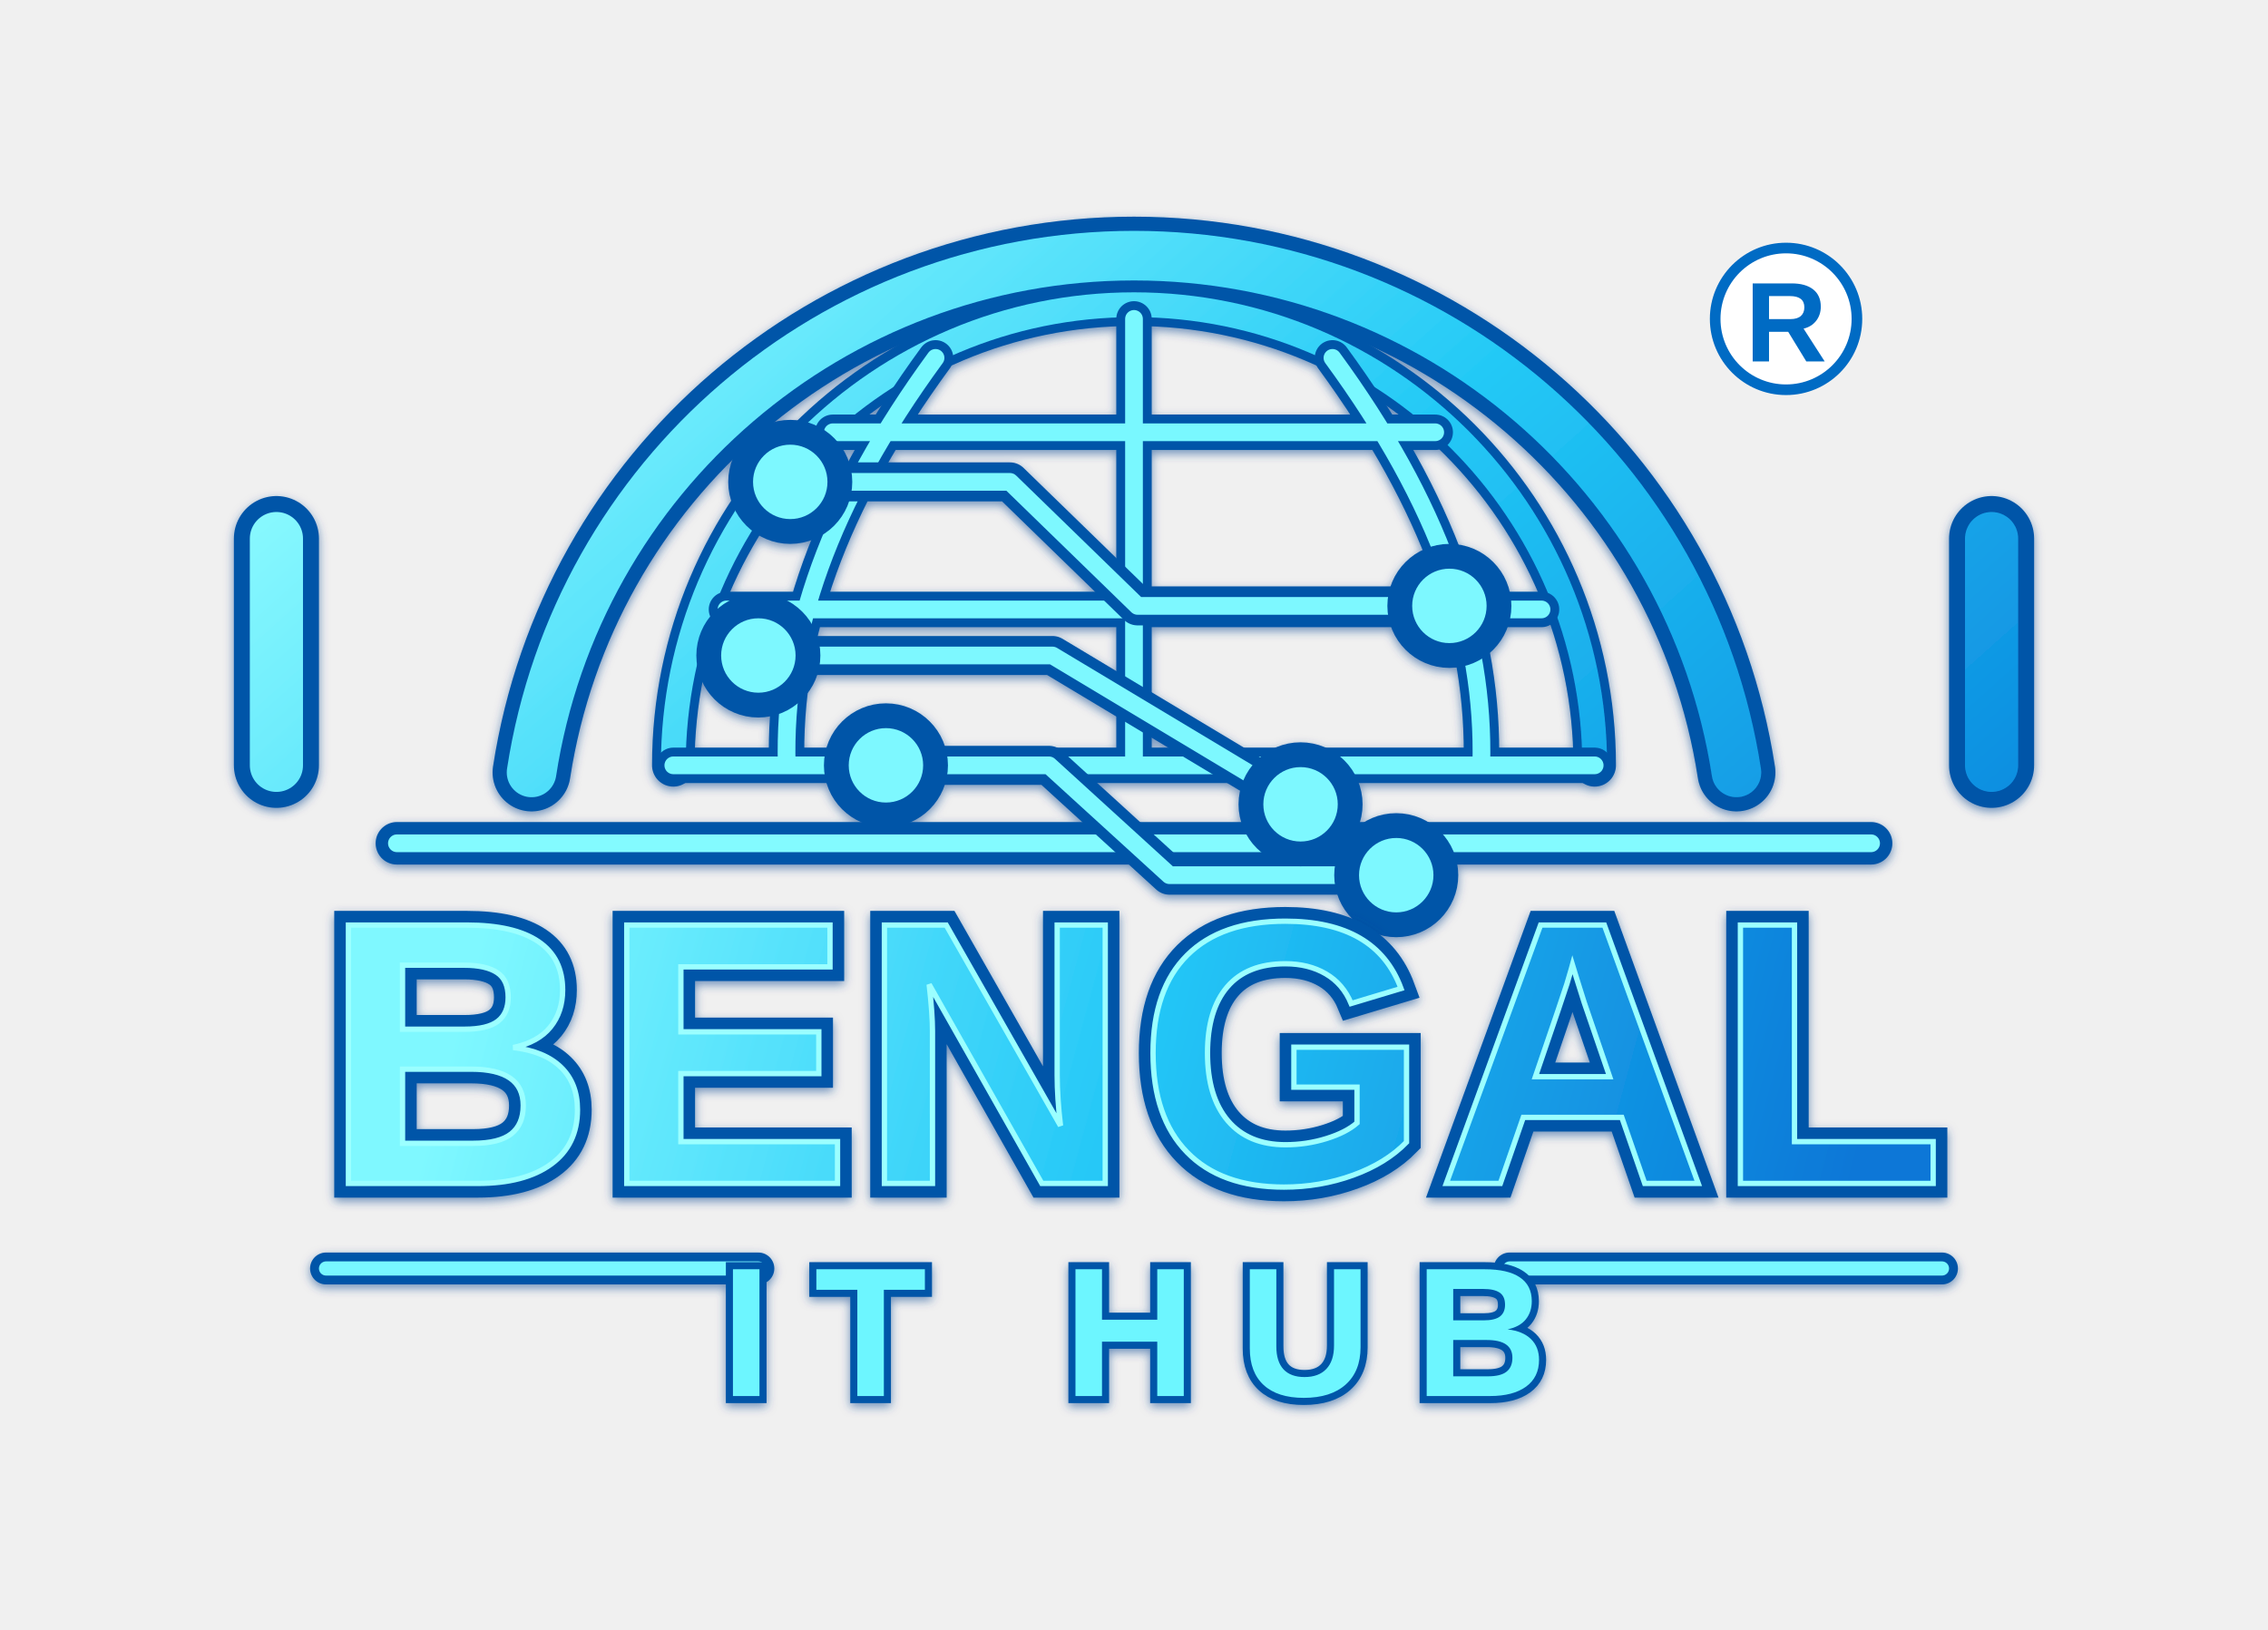
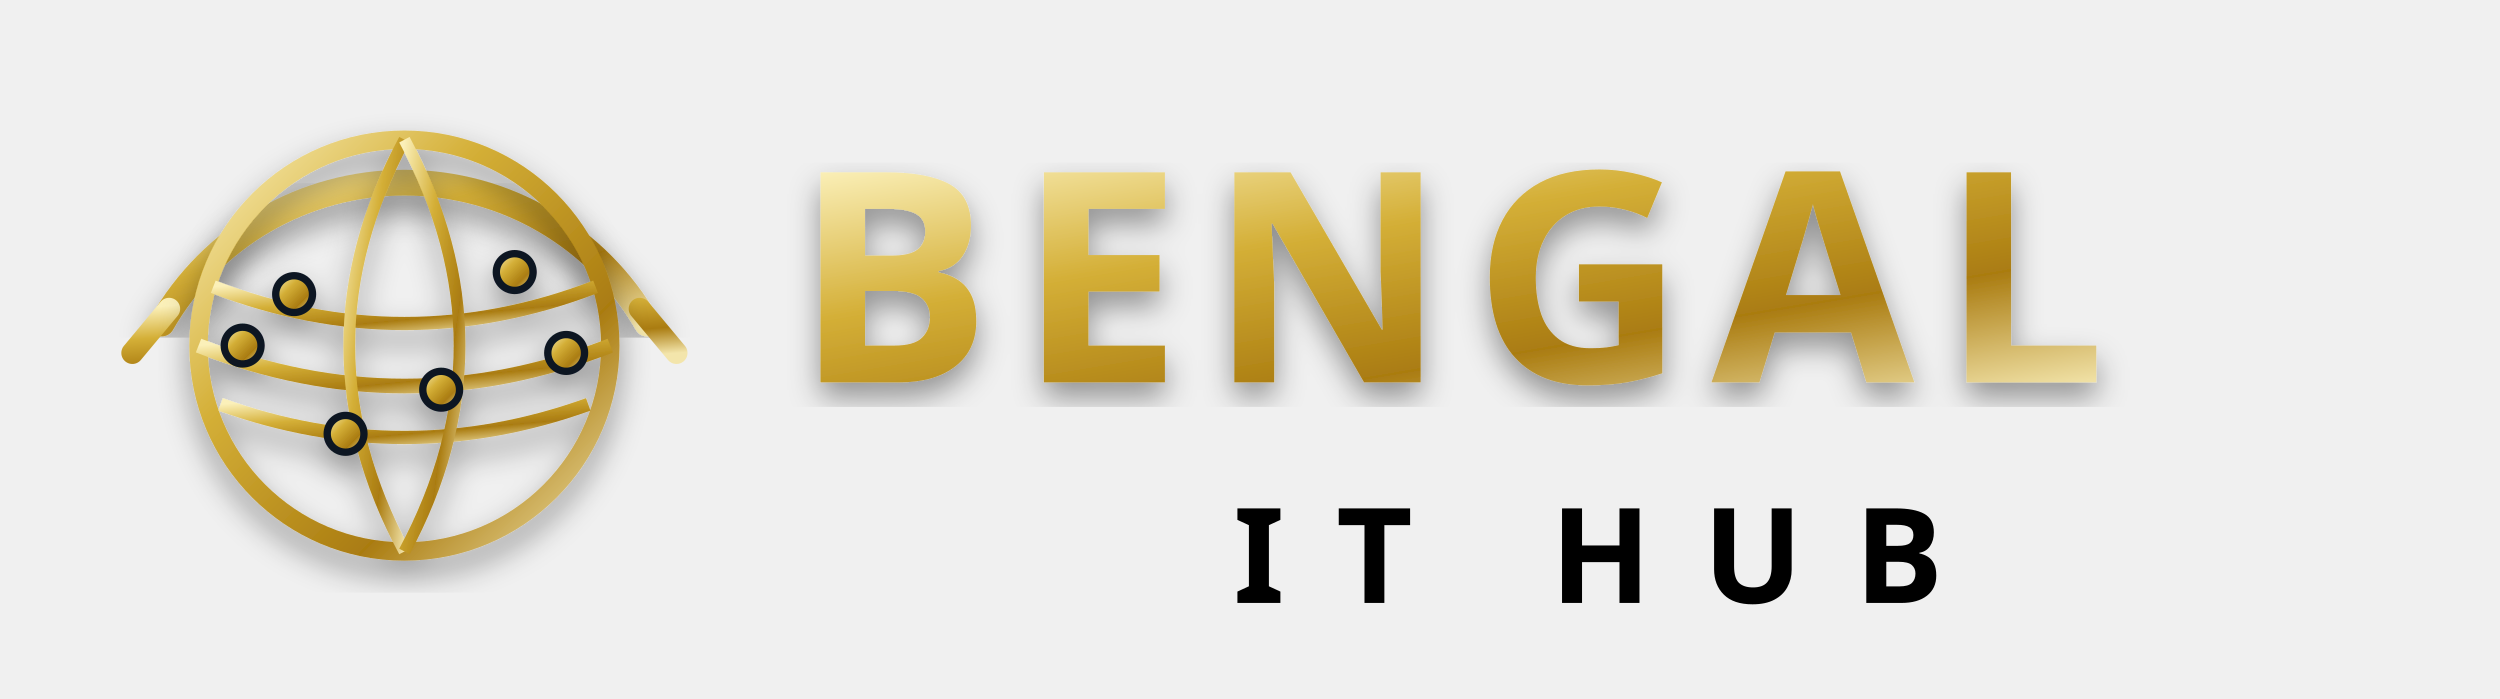
- <svg xmlns="http://www.w3.org/2000/svg" viewBox="0 0 640 460" role="img" aria-labelledby="title desc">
+ <svg xmlns="http://www.w3.org/2000/svg" viewBox="0 0 340 95" role="img" aria-labelledby="title desc">
  <defs>
-     <linearGradient id="logoFill" x1="160" y1="48" x2="478" y2="404" gradientUnits="userSpaceOnUse">
-       <stop offset="0" stop-color="#8ffcff" />
-       <stop offset=".45" stop-color="#23c9f6" />
-       <stop offset="1" stop-color="#0577d8" />
+     <linearGradient id="goldGrad" x1="0%" y1="0%" x2="100%" y2="100%">
+       <stop offset="0%" stop-color="#FBF0B9" />
+       <stop offset="35%" stop-color="#D4AF37" />
+       <stop offset="70%" stop-color="#AA7C11" />
+       <stop offset="100%" stop-color="#F3E5AB" />
    </linearGradient>
-     <linearGradient id="textFill" x1="132" y1="278" x2="510" y2="380" gradientUnits="userSpaceOnUse">
-       <stop offset="0" stop-color="#7ff8ff" />
-       <stop offset=".48" stop-color="#24c7f7" />
-       <stop offset="1" stop-color="#0877d7" />
-     </linearGradient>
-     <filter id="softGlow" x="-15%" y="-15%" width="130%" height="130%">
-       <feDropShadow dx="0" dy="10" stdDeviation="12" flood-color="#23c9f6" flood-opacity=".38" />
-       <feDropShadow dx="0" dy="1" stdDeviation="1.4" flood-color="#063f8f" flood-opacity=".55" />
+     <filter id="goldDrop" x="-10%" y="-10%" width="120%" height="120%">
+       <feDropShadow dx="0" dy="2" stdDeviation="2" flood-color="#000000" flood-opacity="0.4" />
    </filter>
  </defs>
-   <g fill="none" stroke-linecap="round" stroke-linejoin="round" filter="url(#softGlow)">
-     <path d="M112 238h416" stroke="#0055a8" stroke-width="12" />
-     <path d="M112 238h416" stroke="#83fbff" stroke-width="5" />
-     <path d="M150 218a172 172 0 0 1 340 0" stroke="#0055a8" stroke-width="22" />
-     <path d="M150 218a172 172 0 0 1 340 0" stroke="url(#logoFill)" stroke-width="14" />
-     <path d="M190 216a130 130 0 0 1 260 0" stroke="#0055a8" stroke-width="12" />
-     <path d="M190 216a130 130 0 0 1 260 0" stroke="url(#logoFill)" stroke-width="7" />
-     <path d="M190 216h260M205 172h230M235 122h170M320 90v126M264 101c-30 41-43 78-42 115M376 101c30 41 43 78 42 115" stroke="#0055a8" stroke-width="10" />
-     <path d="M190 216h260M205 172h230M235 122h170M320 90v126M264 101c-30 41-43 78-42 115M376 101c30 41 43 78 42 115" stroke="#79f8ff" stroke-width="5" />
-     <path d="M223 136h62l36 35h88M214 185h83l70 42M250 216h46l34 31h64" stroke="#0055a8" stroke-width="11" />
-     <path d="M223 136h62l36 35h88M214 185h83l70 42M250 216h46l34 31h64" stroke="#7df8ff" stroke-width="5" />
-     <g fill="#7df8ff" stroke="#0055a8" stroke-width="7">
-       <circle cx="223" cy="136" r="14" />
-       <circle cx="409" cy="171" r="14" />
-       <circle cx="214" cy="185" r="14" />
-       <circle cx="367" cy="227" r="14" />
-       <circle cx="250" cy="216" r="14" />
-       <circle cx="394" cy="247" r="14" />
+   <g transform="translate(10, 2)">
+     <path d="M 12 42 A 38 38 0 0 1 78 42" fill="none" stroke="url(#goldGrad)" stroke-width="3.5" stroke-linecap="round" filter="url(#goldDrop)" />
+     <path d="M 8 46 L 13 40 M 82 46 L 77 40" fill="none" stroke="url(#goldGrad)" stroke-width="3" stroke-linecap="round" />
+     <g fill="none" stroke="url(#goldGrad)" filter="url(#goldDrop)">
+       <circle cx="45" cy="45" r="28" stroke-width="2.5" />
+       <path d="M 19 37 Q 45 47 71 37" stroke-width="1.8" />
+       <path d="M 17 45 Q 45 56 73 45" stroke-width="2" />
+       <path d="M 20 53 Q 45 62 70 53" stroke-width="1.8" />
+       <path d="M 45 17 Q 30 45 45 73" stroke-width="1.6" />
+       <path d="M 45 17 Q 60 45 45 73" stroke-width="1.6" />
+       <g fill="url(#goldGrad)" stroke="#0b1724" stroke-width="1">
+         <circle cx="30" cy="38" r="2.5" />
+         <circle cx="60" cy="35" r="2.5" />
+         <circle cx="23" cy="45" r="2.5" />
+         <circle cx="50" cy="51" r="2.5" />
+         <circle cx="67" cy="46" r="2.5" />
+         <circle cx="37" cy="57" r="2.5" />
+       </g>
    </g>
-     <path d="M78 216v-64M562 216v-64" stroke="#0055a8" stroke-width="24" />
-     <path d="M78 216v-64M562 216v-64" stroke="url(#logoFill)" stroke-width="15" />
  </g>
-   <g font-family="Arial, Helvetica, sans-serif" text-anchor="middle" filter="url(#softGlow)">
-     <text x="320" y="334" fill="#0055a8" font-size="106" font-weight="900" letter-spacing="2" stroke="#0055a8" stroke-width="8">BENGAL</text>
-     <text x="320" y="334" fill="url(#textFill)" font-size="106" font-weight="900" letter-spacing="2" stroke="#9bffff" stroke-width="1.5">BENGAL</text>
-     <path d="M92 358h122M426 358h122" stroke="#0055a8" stroke-width="9" stroke-linecap="round" />
-     <path d="M92 358h122M426 358h122" stroke="#78f7ff" stroke-width="4" stroke-linecap="round" />
-     <text x="320" y="394" fill="#0055a8" font-size="52" font-weight="900" letter-spacing="12" stroke="#0055a8" stroke-width="4">IT HUB</text>
-     <text x="320" y="394" fill="#6df6ff" font-size="52" font-weight="900" letter-spacing="12">IT HUB</text>
-   </g>
-   <g transform="translate(482 68)">
-     <circle cx="22" cy="22" r="20" fill="#ffffff" stroke="#006bc4" stroke-width="3" />
-     <text x="22" y="34" text-anchor="middle" fill="#006bc4" font-family="Arial, Helvetica, sans-serif" font-size="32" font-weight="800">R</text>
+   <g font-family="'Outfit', 'Manrope', 'Plus Jakarta Sans', 'Arial Black', sans-serif">
+     <text x="108" y="52" fill="url(#goldGrad)" font-size="40" font-weight="900" letter-spacing="3.5" filter="url(#goldDrop)">BENGAL</text>
+     <path d="M 108 60 H 325" stroke="url(#goldGrad)" stroke-width="2.5" stroke-linecap="round" />
+     <path d="M 108 77 H 155 M 278 77 H 325" stroke="url(#goldGrad)" stroke-width="2.5" stroke-linecap="round" />
+     <text x="216" y="82" fill="currentColor" class="bih-logo-text-sub" font-size="18" font-weight="900" letter-spacing="7" text-anchor="middle">IT HUB</text>
  </g>
</svg>
